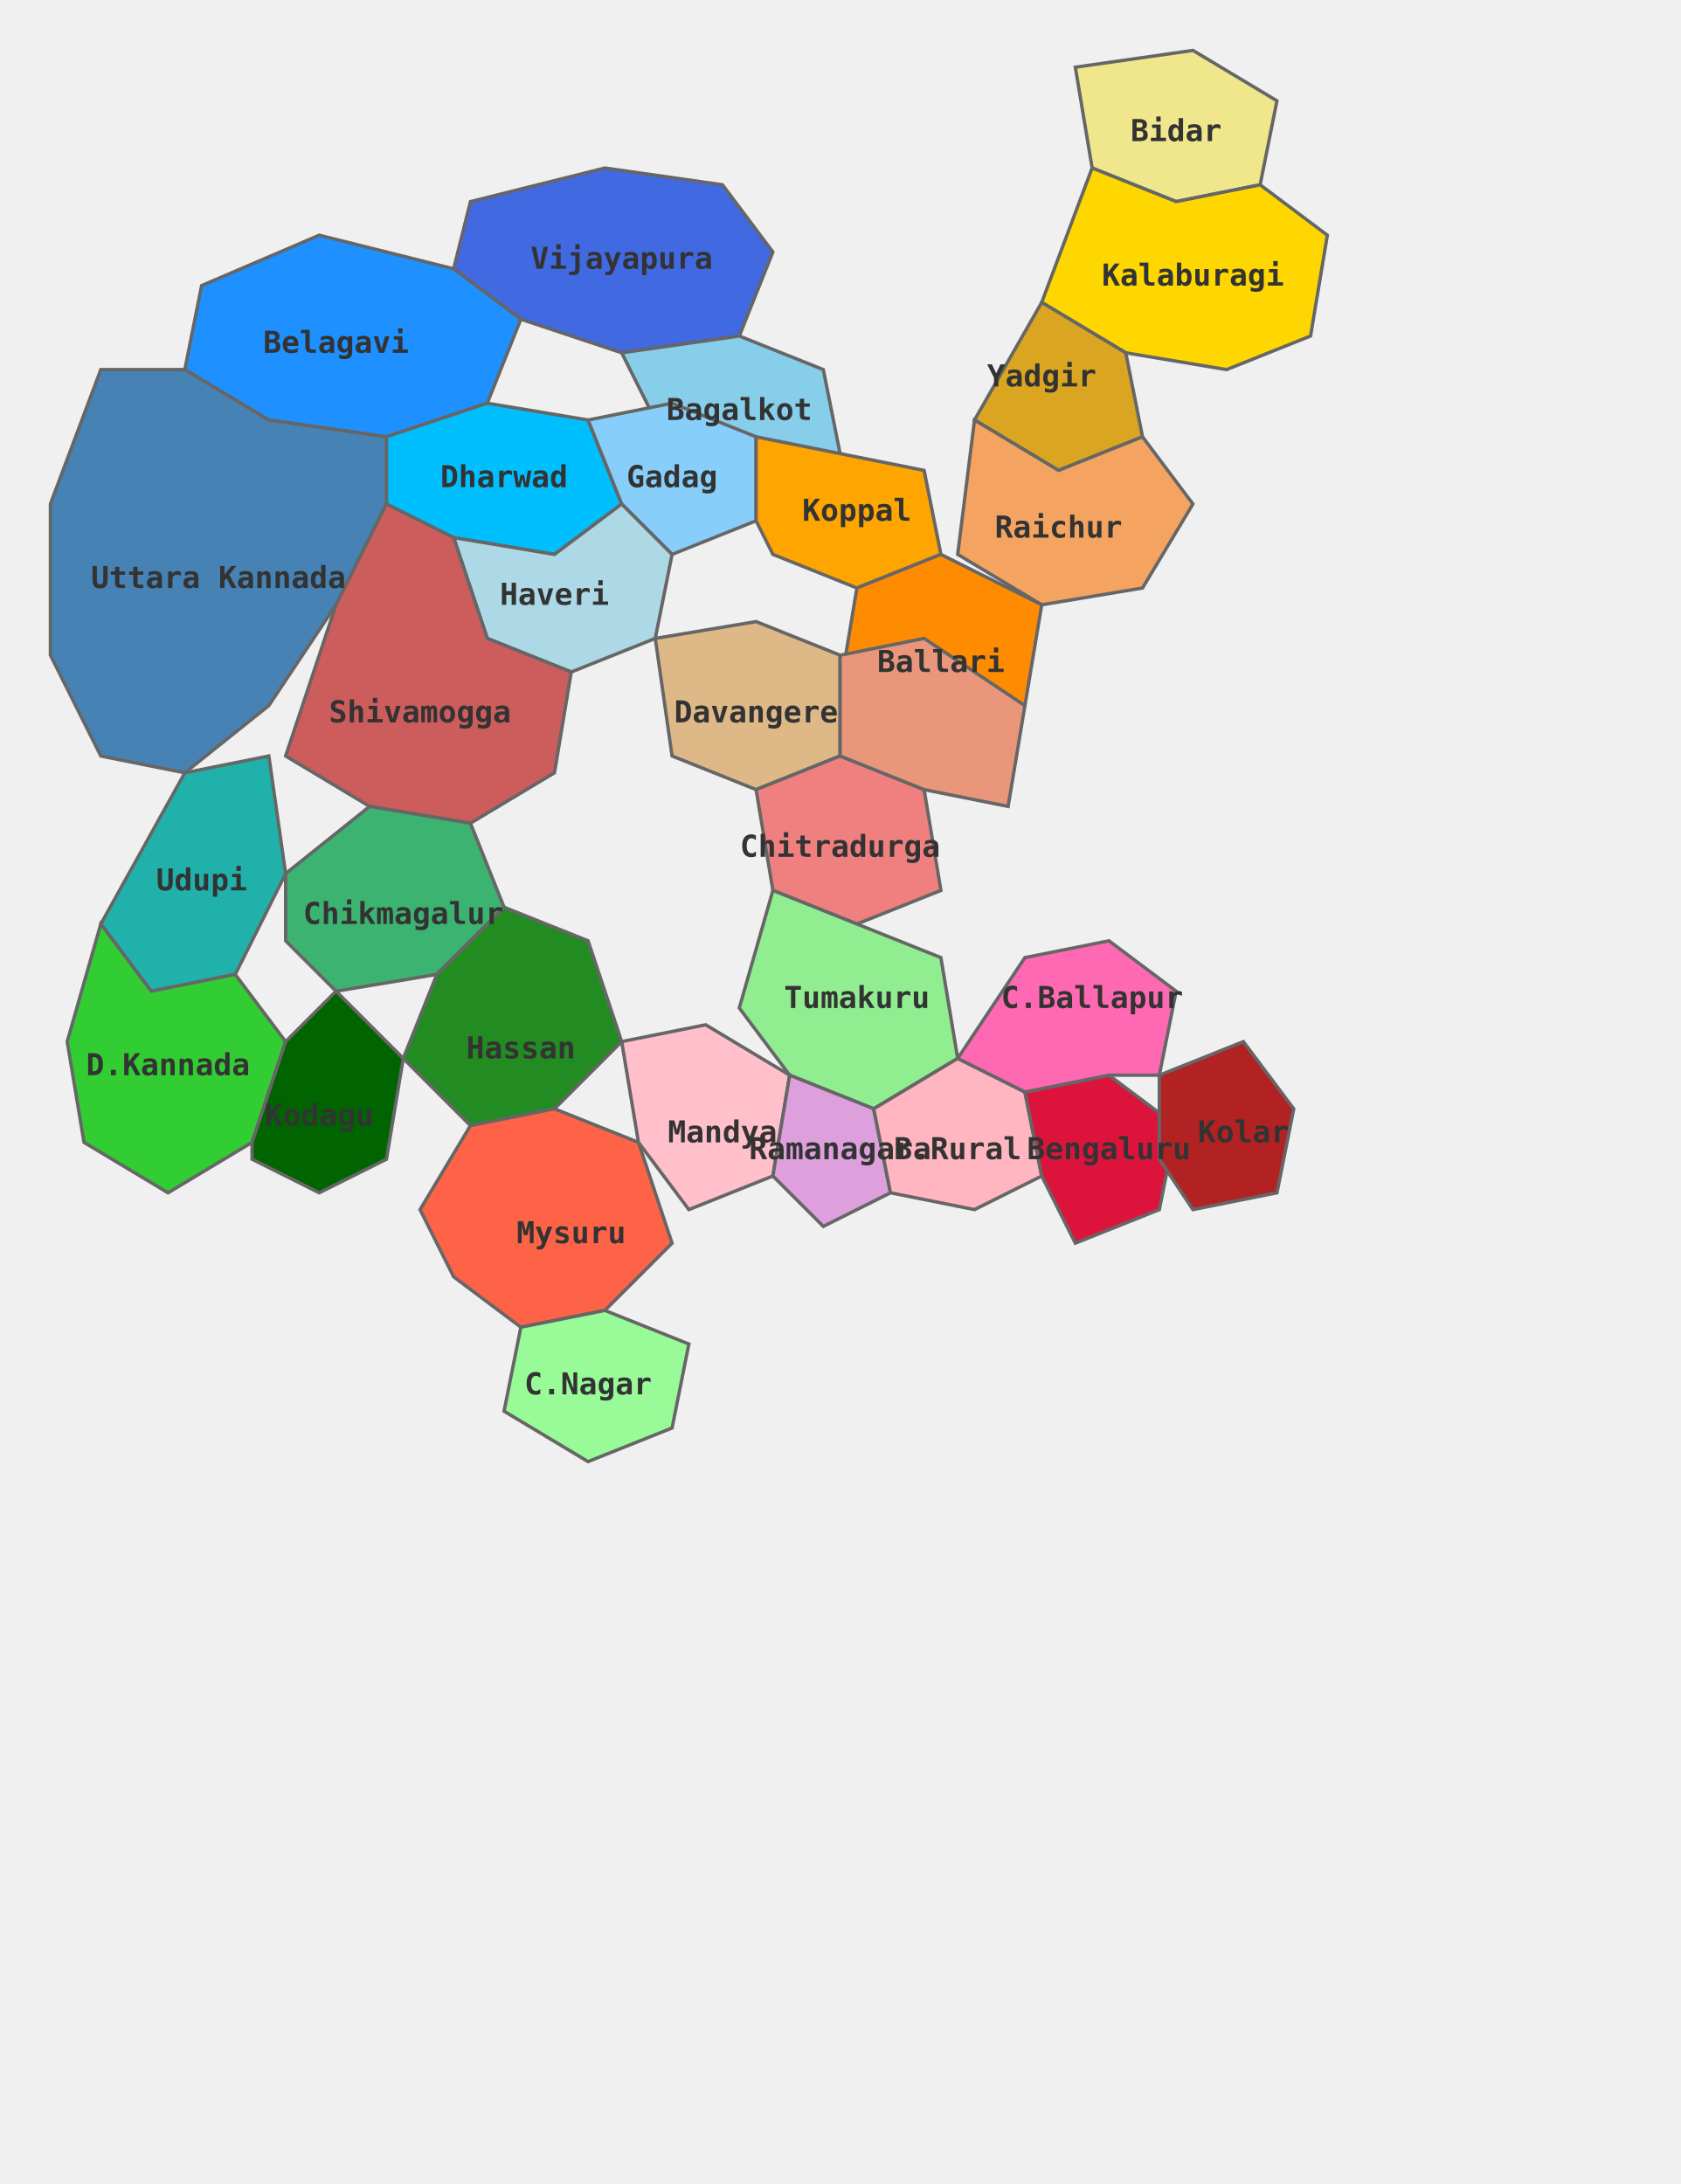
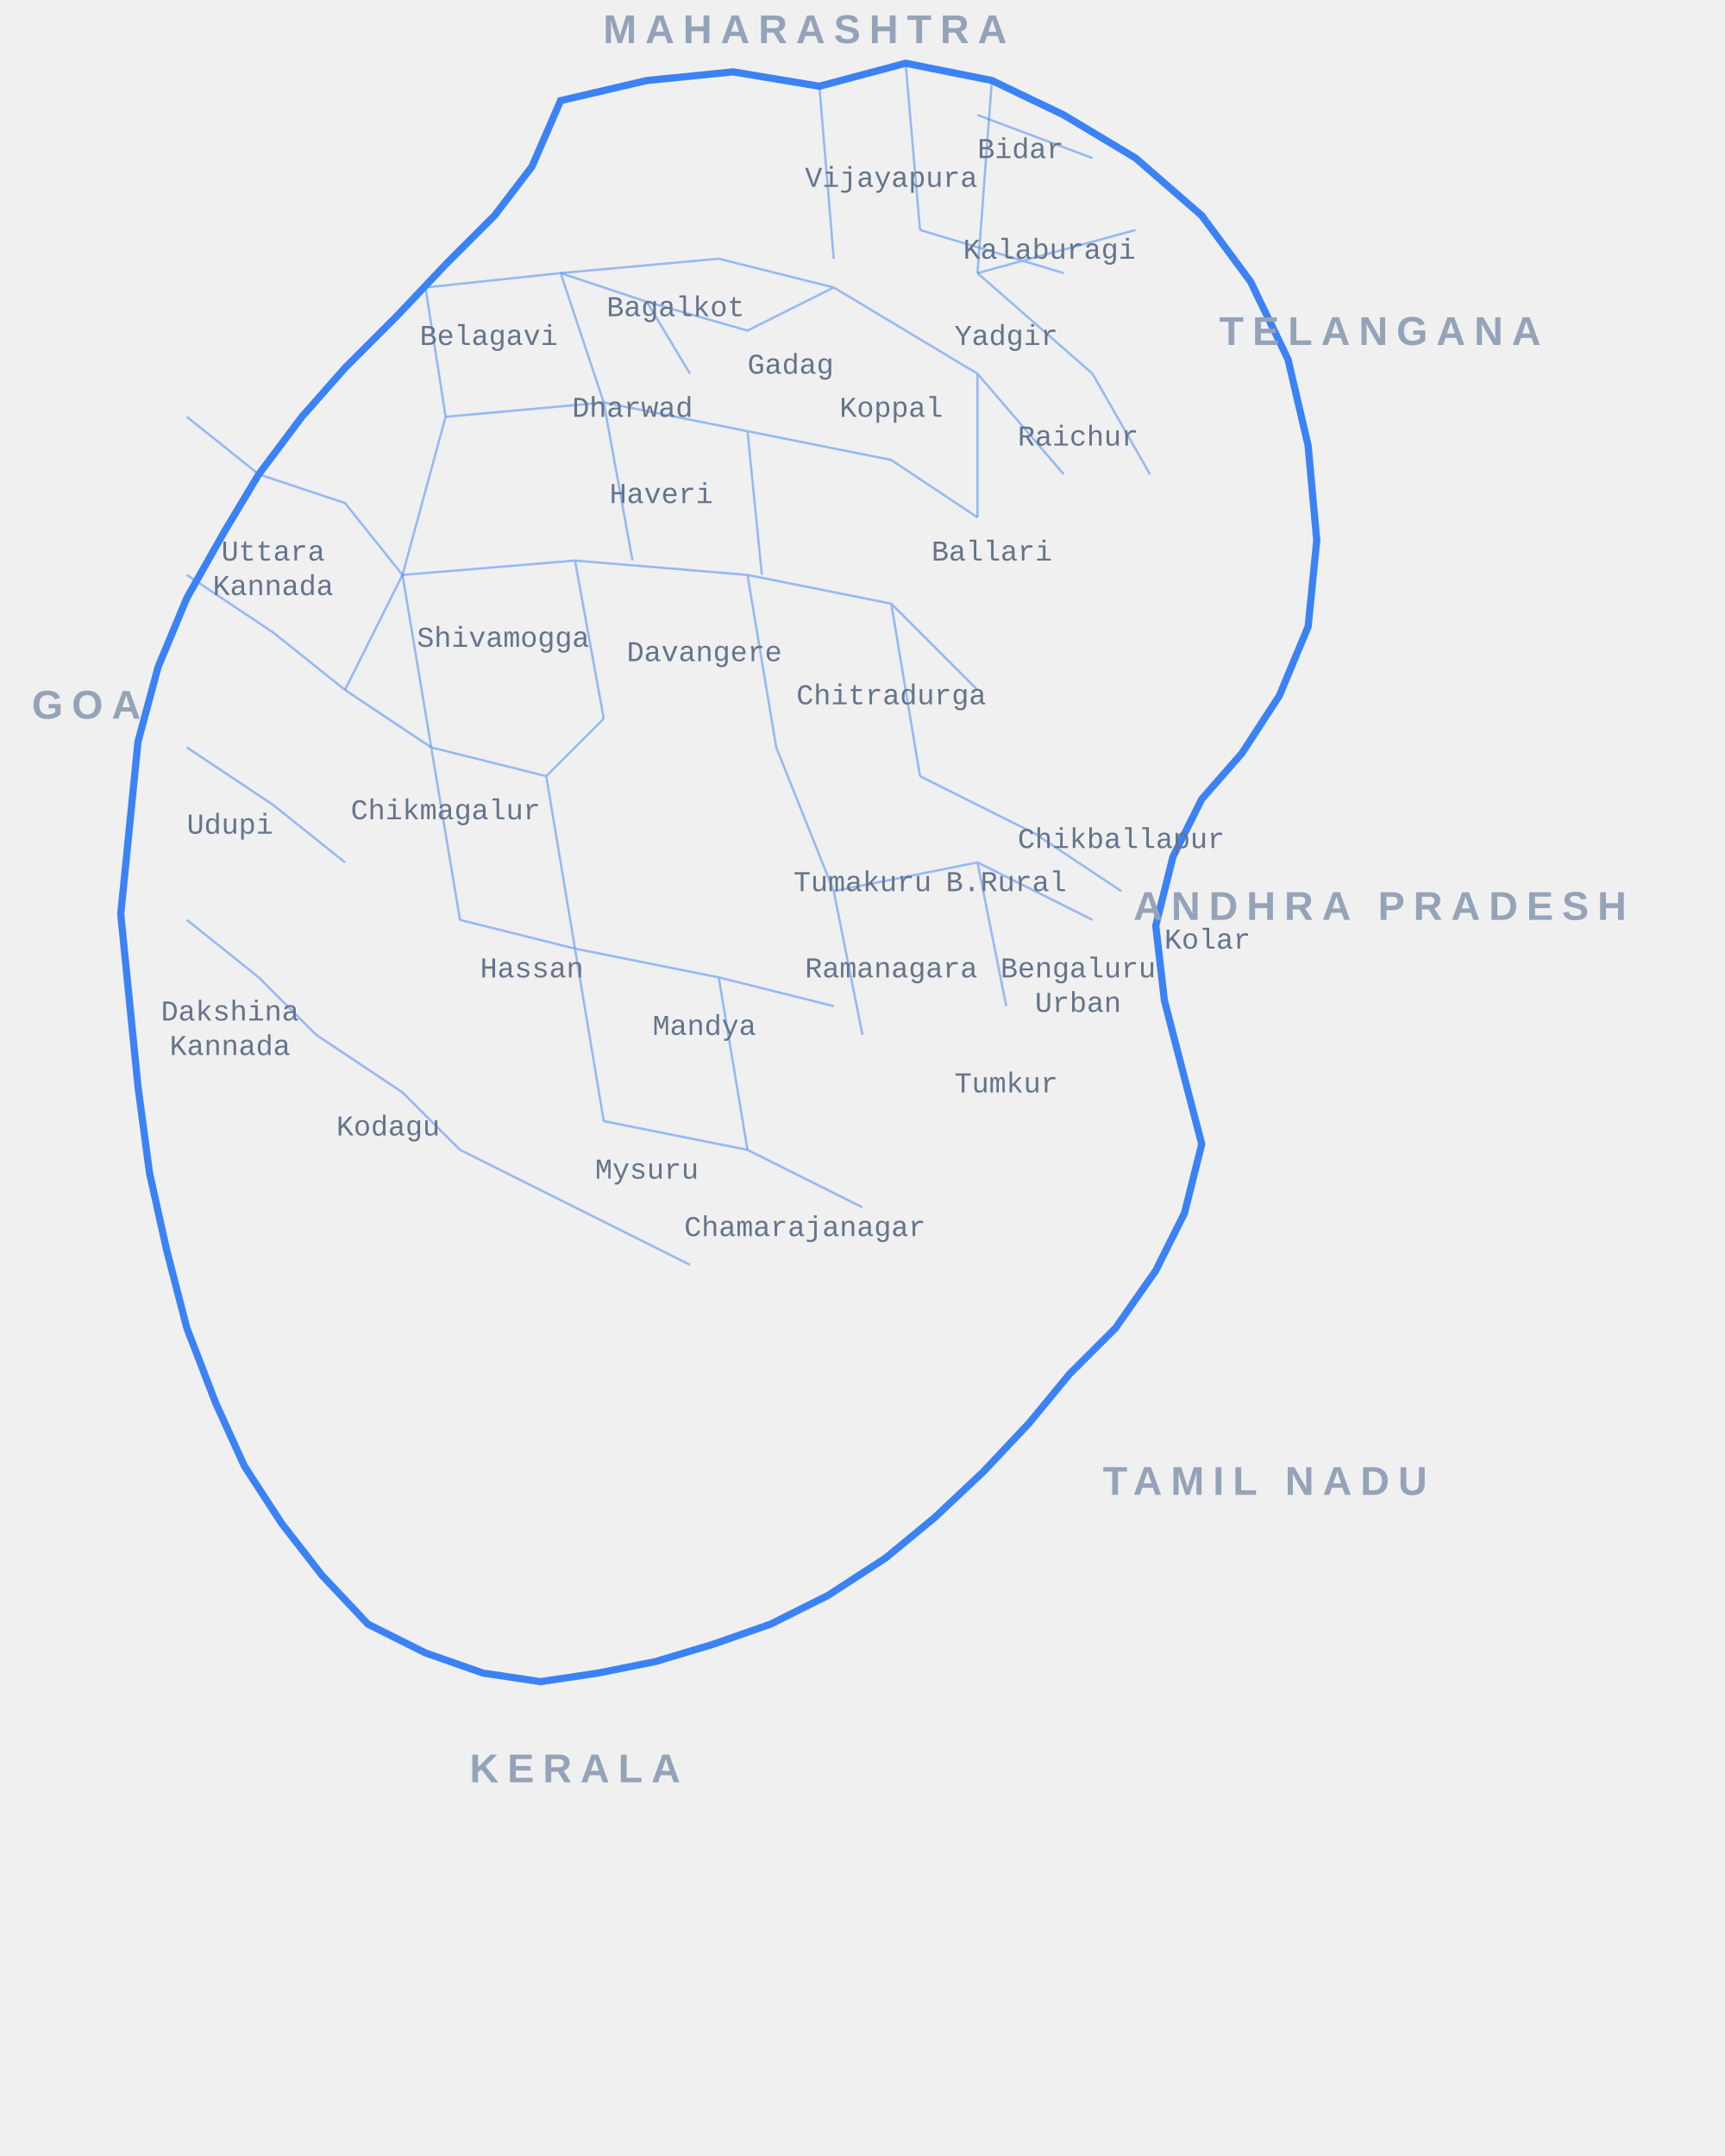
- <svg xmlns="http://www.w3.org/2000/svg" viewBox="0 0 500 650">
-   <path id="bidar" d="M320,20 L355,15 L380,30 L375,55 L350,60 L325,50Z" fill="#f0e68c" stroke="#666" stroke-width="1" />
-   <path id="kalaburagi" d="M325,50 L350,60 L375,55 L395,70 L390,100 L365,110 L335,105 L310,90Z" fill="#ffd700" stroke="#666" stroke-width="1" />
-   <path id="yadgir" d="M310,90 L335,105 L340,130 L315,140 L290,125Z" fill="#daa520" stroke="#666" stroke-width="1" />
-   <path id="raichur" d="M290,125 L315,140 L340,130 L355,150 L340,175 L310,180 L285,165Z" fill="#f4a460" stroke="#666" stroke-width="1" />
-   <path id="vijayapura" d="M140,60 L180,50 L215,55 L230,75 L220,100 L185,105 L155,95 L135,80Z" fill="#4169e1" stroke="#666" stroke-width="1" />
-   <path id="bagalkot" d="M185,105 L220,100 L245,110 L250,135 L225,145 L200,135Z" fill="#87ceeb" stroke="#666" stroke-width="1" />
-   <path id="belagavi" d="M60,85 L95,70 L135,80 L155,95 L145,120 L115,130 L80,125 L55,110Z" fill="#1e90ff" stroke="#666" stroke-width="1" />
-   <path id="dharwad" d="M115,130 L145,120 L175,125 L185,150 L165,165 L135,160 L115,150Z" fill="#00bfff" stroke="#666" stroke-width="1" />
-   <path id="gadag" d="M175,125 L200,120 L225,130 L225,155 L200,165 L185,150Z" fill="#87cefa" stroke="#666" stroke-width="1" />
-   <path id="koppal" d="M225,130 L250,135 L275,140 L280,165 L255,175 L230,165 L225,155Z" fill="#ffa500" stroke="#666" stroke-width="1" />
-   <path id="ballari" d="M255,175 L280,165 L310,180 L305,210 L275,220 L250,205Z" fill="#ff8c00" stroke="#666" stroke-width="1" />
-   <path id="haveri" d="M135,160 L165,165 L185,150 L200,165 L195,190 L170,200 L145,190Z" fill="#add8e6" stroke="#666" stroke-width="1" />
-   <path id="uttarakannada" d="M30,110 L55,110 L80,125 L115,130 L115,150 L100,180 L80,210 L55,230 L30,225 L15,195 L15,150Z" fill="#4682b4" stroke="#666" stroke-width="1" />
-   <path id="davangere" d="M195,190 L225,185 L250,195 L250,225 L225,235 L200,225Z" fill="#deb887" stroke="#666" stroke-width="1" />
-   <path id="shivamogga" d="M100,180 L115,150 L135,160 L145,190 L170,200 L165,230 L140,245 L110,240 L85,225Z" fill="#cd5c5c" stroke="#666" stroke-width="1" />
-   <path id="chitradurga" d="M225,235 L250,225 L275,235 L280,265 L255,275 L230,265Z" fill="#f08080" stroke="#666" stroke-width="1" />
-   <path id="davanagere2" d="M250,195 L275,190 L305,210 L300,240 L275,235 L250,225Z" fill="#e9967a" stroke="#666" stroke-width="1" />
-   <path id="udupi" d="M55,230 L80,225 L85,260 L70,290 L45,295 L30,275Z" fill="#20b2aa" stroke="#666" stroke-width="1" />
-   <path id="chikkamagaluru" d="M85,260 L110,240 L140,245 L150,270 L130,290 L100,295 L85,280Z" fill="#3cb371" stroke="#666" stroke-width="1" />
-   <path id="tumakuru" d="M230,265 L255,275 L280,285 L285,315 L260,330 L235,320 L220,300Z" fill="#90ee90" stroke="#666" stroke-width="1" />
-   <path id="hassan" d="M130,290 L150,270 L175,280 L185,310 L165,330 L140,335 L120,315Z" fill="#228b22" stroke="#666" stroke-width="1" />
-   <path id="dakshinakannada" d="M30,275 L45,295 L70,290 L85,310 L75,340 L50,355 L25,340 L20,310Z" fill="#32cd32" stroke="#666" stroke-width="1" />
-   <path id="kodagu" d="M85,310 L100,295 L120,315 L115,345 L95,355 L75,345 L75,340Z" fill="#006400" stroke="#666" stroke-width="1" />
-   <path id="mysuru" d="M140,335 L165,330 L190,340 L200,370 L180,390 L155,395 L135,380 L125,360Z" fill="#ff6347" stroke="#666" stroke-width="1" />
-   <path id="mandya" d="M185,310 L210,305 L235,320 L230,350 L205,360 L190,340Z" fill="#ffc0cb" stroke="#666" stroke-width="1" />
-   <path id="chamarajanagar" d="M155,395 L180,390 L205,400 L200,425 L175,435 L150,420Z" fill="#98fb98" stroke="#666" stroke-width="1" />
-   <path id="ramanagara" d="M235,320 L260,330 L265,355 L245,365 L230,350Z" fill="#dda0dd" stroke="#666" stroke-width="1" />
-   <path id="bengalururural" d="M260,330 L285,315 L305,325 L310,350 L290,360 L265,355Z" fill="#ffb6c1" stroke="#666" stroke-width="1" />
-   <path id="bengaluru" d="M305,325 L330,320 L350,335 L345,360 L320,370 L310,350Z" fill="#dc143c" stroke="#666" stroke-width="1" />
-   <path id="chikkaballapur" d="M305,285 L330,280 L350,295 L345,320 L330,320 L305,325 L285,315Z" fill="#ff69b4" stroke="#666" stroke-width="1" />
-   <path id="kolar" d="M345,320 L370,310 L385,330 L380,355 L355,360 L345,345Z" fill="#b22222" stroke="#666" stroke-width="1" />
-   <style>text { font-family: monospace; font-size: 9px; fill: #333; font-weight: bold; pointer-events: none; }</style>
-   <text x="350" y="42" text-anchor="middle">Bidar</text>
-   <text x="355" y="85" text-anchor="middle">Kalaburagi</text>
-   <text x="310" y="115" text-anchor="middle">Yadgir</text>
-   <text x="315" y="160" text-anchor="middle">Raichur</text>
-   <text x="185" y="80" text-anchor="middle">Vijayapura</text>
-   <text x="220" y="125" text-anchor="middle">Bagalkot</text>
-   <text x="100" y="105" text-anchor="middle">Belagavi</text>
-   <text x="150" y="145" text-anchor="middle">Dharwad</text>
-   <text x="200" y="145" text-anchor="middle">Gadag</text>
-   <text x="255" y="155" text-anchor="middle">Koppal</text>
-   <text x="280" y="200" text-anchor="middle">Ballari</text>
-   <text x="165" y="180" text-anchor="middle">Haveri</text>
-   <text x="65" y="175" text-anchor="middle">Uttara Kannada</text>
-   <text x="225" y="215" text-anchor="middle">Davangere</text>
-   <text x="125" y="215" text-anchor="middle">Shivamogga</text>
-   <text x="250" y="255" text-anchor="middle">Chitradurga</text>
-   <text x="60" y="265" text-anchor="middle">Udupi</text>
-   <text x="120" y="275" text-anchor="middle">Chikmagalur</text>
-   <text x="255" y="300" text-anchor="middle">Tumakuru</text>
-   <text x="155" y="315" text-anchor="middle">Hassan</text>
-   <text x="50" y="320" text-anchor="middle">D.Kannada</text>
-   <text x="95" y="335" text-anchor="middle">Kodagu</text>
-   <text x="170" y="370" text-anchor="middle">Mysuru</text>
-   <text x="215" y="340" text-anchor="middle">Mandya</text>
-   <text x="175" y="415" text-anchor="middle">C.Nagar</text>
-   <text x="250" y="345" text-anchor="middle">Ramanagara</text>
-   <text x="285" y="345" text-anchor="middle">B.Rural</text>
-   <text x="330" y="345" text-anchor="middle">Bengaluru</text>
-   <text x="325" y="300" text-anchor="middle">C.Ballapur</text>
-   <text x="370" y="340" text-anchor="middle">Kolar</text>
+ <svg xmlns="http://www.w3.org/2000/svg" viewBox="0 0 600 750" fill="none">
+   <path d="M195,35 L225,28 L255,25 L285,30 L315,22 L345,28 L370,40 L395,55 L418,75 L435,98 L448,125 L455,155 L458,188 L455,218 L445,242 L432,262 L418,278 L408,298 L402,322 L405,348 L412,375 L418,398 L412,422 L402,442 L388,462 L372,478 L358,495 L342,512 L325,528 L308,542 L288,555 L268,565 L248,572 L228,578 L208,582 L188,585 L168,582 L148,575 L128,565 L112,548 L98,530 L85,510 L75,488 L65,462 L58,435 L52,408 L48,378 L45,348 L42,318 L45,288 L48,258 L55,232 L65,208 L78,185 L90,165 L105,145 L120,128 L138,110 L155,92 L172,75 L185,58Z" stroke="#3b82f6" stroke-width="2.5" fill="white" fill-opacity="0.03" />
+   <path d="M315,22 L320,80 M345,28 L340,95 M285,30 L290,90" stroke="#3b82f6" stroke-width="0.8" opacity="0.5" />
+   <path d="M148,100 L195,95 L225,105 L240,130 M148,100 L155,145 M195,95 L210,140" stroke="#3b82f6" stroke-width="0.8" opacity="0.5" />
+   <path d="M195,95 L250,90 L290,100 M225,105 L260,115 L290,100" stroke="#3b82f6" stroke-width="0.8" opacity="0.5" />
+   <path d="M340,40 L380,55 M340,95 L395,80 M320,80 L370,95" stroke="#3b82f6" stroke-width="0.8" opacity="0.5" />
+   <path d="M340,95 L380,130 L400,165 M290,100 L340,130 L370,165 M340,130 L340,180" stroke="#3b82f6" stroke-width="0.8" opacity="0.5" />
+   <path d="M155,145 L210,140 L260,150 L310,160 L340,180 M210,140 L220,195 M260,150 L265,200 M155,145 L140,200 L120,240" stroke="#3b82f6" stroke-width="0.8" opacity="0.5" />
+   <path d="M65,145 L90,165 L120,175 L140,200 M65,200 L95,220 L120,240" stroke="#3b82f6" stroke-width="0.8" opacity="0.5" />
+   <path d="M140,200 L200,195 L260,200 M200,195 L210,250 M140,200 L150,260" stroke="#3b82f6" stroke-width="0.8" opacity="0.5" />
+   <path d="M260,200 L310,210 L340,240 M260,200 L270,260 L290,310 M310,210 L320,270" stroke="#3b82f6" stroke-width="0.8" opacity="0.5" />
+   <path d="M65,260 L95,280 L120,300 M65,320 L90,340 L110,360" stroke="#3b82f6" stroke-width="0.8" opacity="0.5" />
+   <path d="M120,240 L150,260 L190,270 L210,250 M150,260 L160,320 M190,270 L200,330" stroke="#3b82f6" stroke-width="0.8" opacity="0.5" />
+   <path d="M290,310 L340,300 L380,320 M320,270 L360,290 L390,310 M340,300 L350,350 M290,310 L300,360" stroke="#3b82f6" stroke-width="0.8" opacity="0.5" />
+   <path d="M160,320 L200,330 L250,340 L290,350 M200,330 L210,390 M250,340 L260,400 M110,360 L140,380 L160,400" stroke="#3b82f6" stroke-width="0.8" opacity="0.5" />
+   <path d="M210,390 L260,400 L300,420 M160,400 L200,420 L240,440" stroke="#3b82f6" stroke-width="0.8" opacity="0.5" />
+   <style>
+     .district-label { font-family: 'Courier New', monospace; font-size: 10px; fill: #64748b; text-anchor: middle; }
+     .state-label { font-family: Arial, sans-serif; font-size: 14px; fill: #94a3b8; text-anchor: middle; font-weight: bold; letter-spacing: 3px; }
+   </style>
+   <text class="district-label" x="355" y="55">Bidar</text>
+   <text class="district-label" x="365" y="90">Kalaburagi</text>
+   <text class="district-label" x="310" y="65">Vijayapura</text>
+   <text class="district-label" x="350" y="120">Yadgir</text>
+   <text class="district-label" x="375" y="155">Raichur</text>
+   <text class="district-label" x="170" y="120">Belagavi</text>
+   <text class="district-label" x="235" y="110">Bagalkot</text>
+   <text class="district-label" x="220" y="145">Dharwad</text>
+   <text class="district-label" x="275" y="130">Gadag</text>
+   <text class="district-label" x="310" y="145">Koppal</text>
+   <text class="district-label" x="345" y="195">Ballari</text>
+   <text class="district-label" x="230" y="175">Haveri</text>
+   <text class="district-label" x="95" y="195">Uttara</text>
+   <text class="district-label" x="95" y="207">Kannada</text>
+   <text class="district-label" x="175" y="225">Shivamogga</text>
+   <text class="district-label" x="245" y="230">Davangere</text>
+   <text class="district-label" x="310" y="245">Chitradurga</text>
+   <text class="district-label" x="80" y="290">Udupi</text>
+   <text class="district-label" x="155" y="285">Chikmagalur</text>
+   <text class="district-label" x="300" y="310">Tumakuru</text>
+   <text class="district-label" x="185" y="340">Hassan</text>
+   <text class="district-label" x="80" y="355">Dakshina</text>
+   <text class="district-label" x="80" y="367">Kannada</text>
+   <text class="district-label" x="135" y="395">Kodagu</text>
+   <text class="district-label" x="245" y="360">Mandya</text>
+   <text class="district-label" x="310" y="340">Ramanagara</text>
+   <text class="district-label" x="350" y="310">B.Rural</text>
+   <text class="district-label" x="375" y="340">Bengaluru</text>
+   <text class="district-label" x="375" y="352">Urban</text>
+   <text class="district-label" x="390" y="295">Chikballapur</text>
+   <text class="district-label" x="420" y="330">Kolar</text>
+   <text class="district-label" x="225" y="410">Mysuru</text>
+   <text class="district-label" x="350" y="380">Tumkur</text>
+   <text class="district-label" x="280" y="430">Chamarajanagar</text>
+   <text class="state-label" x="280" y="15">MAHARASHTRA</text>
+   <text class="state-label" x="480" y="120">TELANGANA</text>
+   <text class="state-label" x="480" y="320">ANDHRA PRADESH</text>
+   <text class="state-label" x="440" y="520">TAMIL NADU</text>
+   <text class="state-label" x="200" y="620">KERALA</text>
+   <text class="state-label" x="30" y="250">GOA</text>
</svg>
